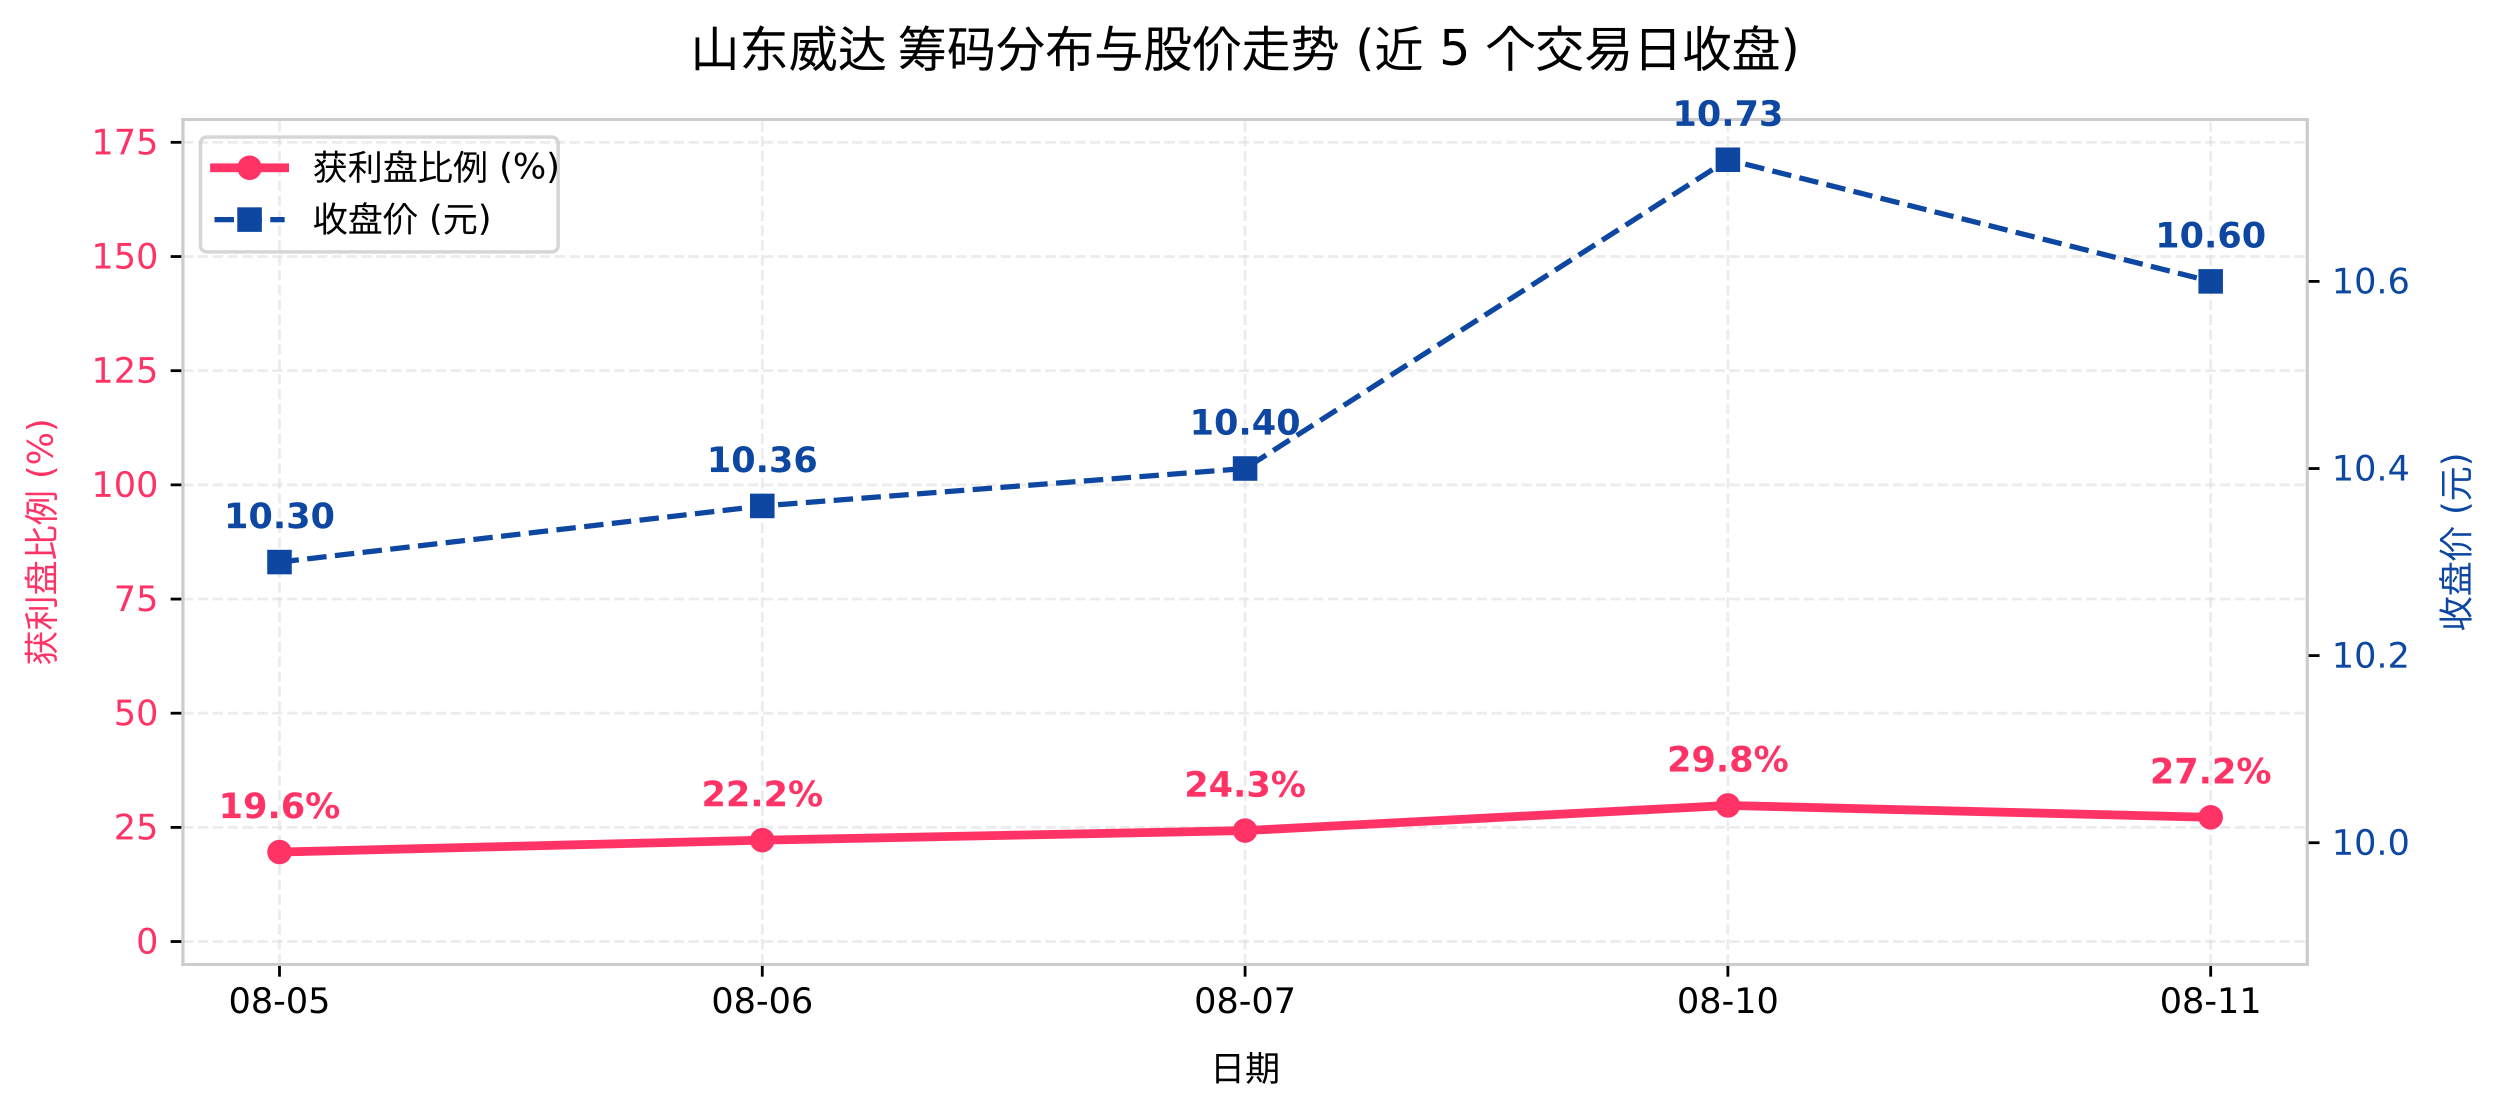
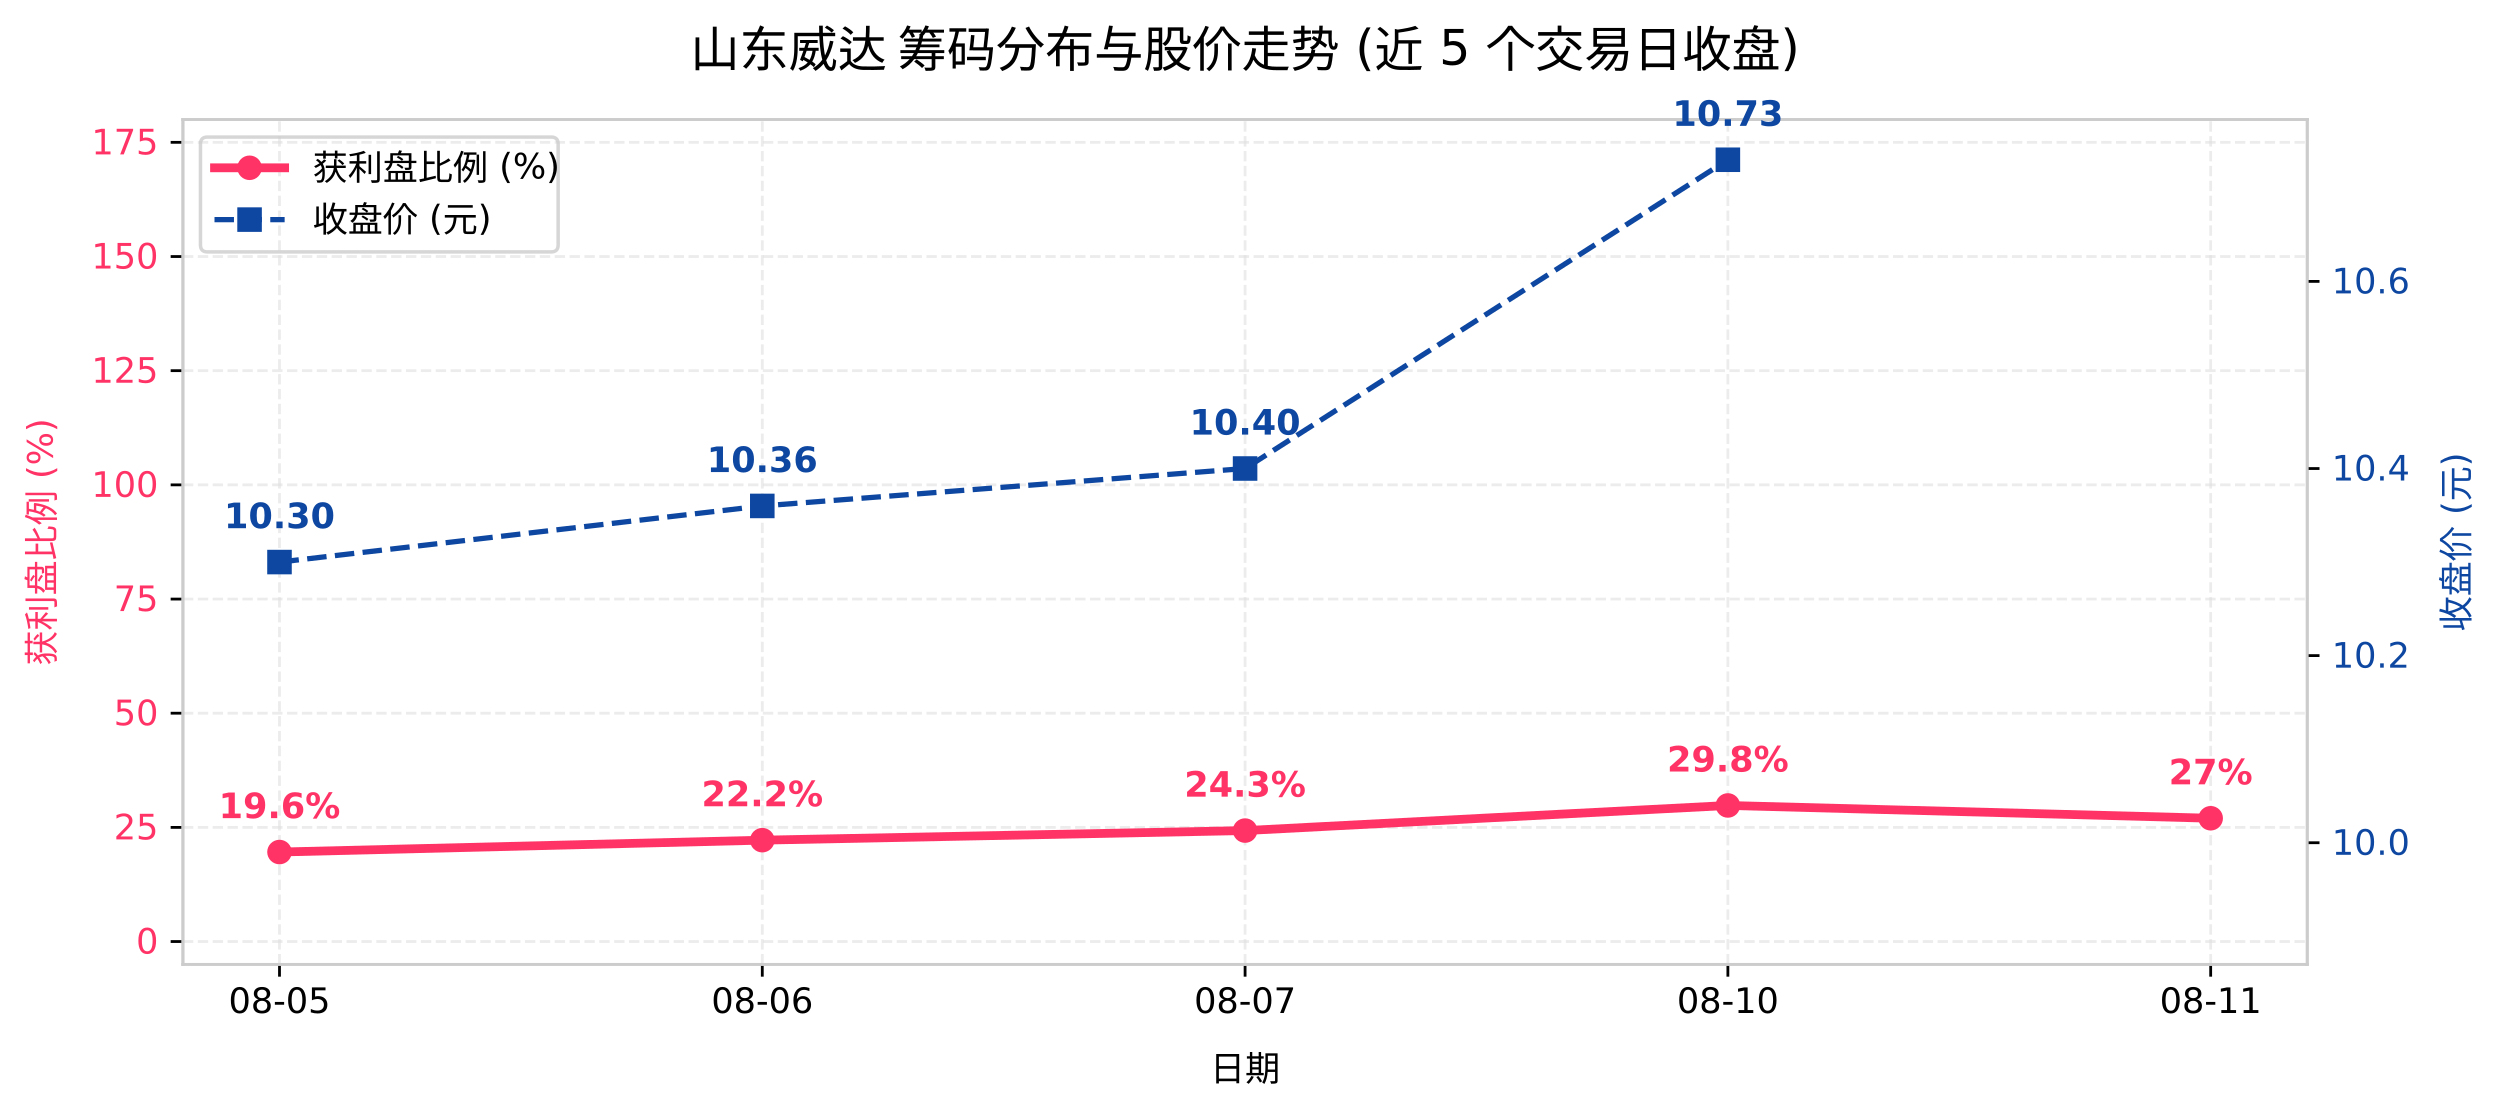
<svg xmlns="http://www.w3.org/2000/svg" xmlns:xlink="http://www.w3.org/1999/xlink" width="712.848pt" height="317.114pt" viewBox="0 0 712.848 317.114" version="1.1">
  <defs>
    <style type="text/css">*{stroke-linejoin: round; stroke-linecap: butt}</style>
  </defs>
  <g id="figure_1">
    <g id="patch_1">
      <path d="M 0 317.114  L 712.848 317.114  L 712.848 0  L 0 0  L 0 317.114  z " style="fill: none" />
    </g>
    <g id="axes_1">
      <g id="patch_2">
        <path d="M 52.163 274.983  L 657.883 274.983  L 657.883 34.08  L 52.163 34.08  L 52.163 274.983  z " style="fill: none" />
      </g>
      <g id="matplotlib.axis_1">
        <g id="xtick_1">
          <g id="line2d_1">
-             <path d="M 79.695 274.983  L 79.695 34.08  " clip-path="url(#p38be6f33c8)" style="fill: none; stroke-dasharray: 2.96,1.28; stroke-dashoffset: 0; stroke: #e0e0e0; stroke-opacity: 0.6; stroke-width: 0.8" />
+             <path d="M 79.695 274.983  L 79.695 34.08  " clip-path="url(#p481dbd5dae)" style="fill: none; stroke-dasharray: 2.96,1.28; stroke-dashoffset: 0; stroke: #e0e0e0; stroke-opacity: 0.6; stroke-width: 0.8" />
          </g>
          <g id="line2d_2">
            <defs>
-               <path id="m1085b98bb7" d="M 0 0  L 0 3.5  " style="stroke: #000000; stroke-width: 0.8" />
+               <path id="mb1a5112ac7" d="M 0 0  L 0 3.5  " style="stroke: #000000; stroke-width: 0.8" />
            </defs>
            <g>
-               <use xlink:href="#m1085b98bb7" x="79.695" y="274.983" style="stroke: #000000; stroke-width: 0.8" />
+               <use xlink:href="#mb1a5112ac7" x="79.695" y="274.983" style="stroke: #000000; stroke-width: 0.8" />
            </g>
          </g>
          <g id="text_1">
            <text style="font: 10px 'WenQuanYi Zen Hei', 'DejaVu Sans', 'Arial', sans-serif; text-anchor: middle" x="79.695" y="288.839" transform="rotate(-0 79.69523 288.8391)">08-05</text>
          </g>
        </g>
        <g id="xtick_2">
          <g id="line2d_3">
-             <path d="M 217.359 274.983  L 217.359 34.08  " clip-path="url(#p38be6f33c8)" style="fill: none; stroke-dasharray: 2.96,1.28; stroke-dashoffset: 0; stroke: #e0e0e0; stroke-opacity: 0.6; stroke-width: 0.8" />
+             <path d="M 217.359 274.983  L 217.359 34.08  " clip-path="url(#p481dbd5dae)" style="fill: none; stroke-dasharray: 2.96,1.28; stroke-dashoffset: 0; stroke: #e0e0e0; stroke-opacity: 0.6; stroke-width: 0.8" />
          </g>
          <g id="line2d_4">
            <g>
-               <use xlink:href="#m1085b98bb7" x="217.359" y="274.983" style="stroke: #000000; stroke-width: 0.8" />
+               <use xlink:href="#mb1a5112ac7" x="217.359" y="274.983" style="stroke: #000000; stroke-width: 0.8" />
            </g>
          </g>
          <g id="text_2">
            <text style="font: 10px 'WenQuanYi Zen Hei', 'DejaVu Sans', 'Arial', sans-serif; text-anchor: middle" x="217.359" y="288.839" transform="rotate(-0 217.3589 288.8391)">08-06</text>
          </g>
        </g>
        <g id="xtick_3">
          <g id="line2d_5">
-             <path d="M 355.022 274.983  L 355.022 34.08  " clip-path="url(#p38be6f33c8)" style="fill: none; stroke-dasharray: 2.96,1.28; stroke-dashoffset: 0; stroke: #e0e0e0; stroke-opacity: 0.6; stroke-width: 0.8" />
+             <path d="M 355.022 274.983  L 355.022 34.08  " clip-path="url(#p481dbd5dae)" style="fill: none; stroke-dasharray: 2.96,1.28; stroke-dashoffset: 0; stroke: #e0e0e0; stroke-opacity: 0.6; stroke-width: 0.8" />
          </g>
          <g id="line2d_6">
            <g>
-               <use xlink:href="#m1085b98bb7" x="355.022" y="274.983" style="stroke: #000000; stroke-width: 0.8" />
+               <use xlink:href="#mb1a5112ac7" x="355.022" y="274.983" style="stroke: #000000; stroke-width: 0.8" />
            </g>
          </g>
          <g id="text_3">
            <text style="font: 10px 'WenQuanYi Zen Hei', 'DejaVu Sans', 'Arial', sans-serif; text-anchor: middle" x="355.022" y="288.839" transform="rotate(-0 355.0225 288.8391)">08-07</text>
          </g>
        </g>
        <g id="xtick_4">
          <g id="line2d_7">
-             <path d="M 492.686 274.983  L 492.686 34.08  " clip-path="url(#p38be6f33c8)" style="fill: none; stroke-dasharray: 2.96,1.28; stroke-dashoffset: 0; stroke: #e0e0e0; stroke-opacity: 0.6; stroke-width: 0.8" />
+             <path d="M 492.686 274.983  L 492.686 34.08  " clip-path="url(#p481dbd5dae)" style="fill: none; stroke-dasharray: 2.96,1.28; stroke-dashoffset: 0; stroke: #e0e0e0; stroke-opacity: 0.6; stroke-width: 0.8" />
          </g>
          <g id="line2d_8">
            <g>
-               <use xlink:href="#m1085b98bb7" x="492.686" y="274.983" style="stroke: #000000; stroke-width: 0.8" />
+               <use xlink:href="#mb1a5112ac7" x="492.686" y="274.983" style="stroke: #000000; stroke-width: 0.8" />
            </g>
          </g>
          <g id="text_4">
            <text style="font: 10px 'WenQuanYi Zen Hei', 'DejaVu Sans', 'Arial', sans-serif; text-anchor: middle" x="492.686" y="288.839" transform="rotate(-0 492.6861 288.8391)">08-10</text>
          </g>
        </g>
        <g id="xtick_5">
          <g id="line2d_9">
-             <path d="M 630.35 274.983  L 630.35 34.08  " clip-path="url(#p38be6f33c8)" style="fill: none; stroke-dasharray: 2.96,1.28; stroke-dashoffset: 0; stroke: #e0e0e0; stroke-opacity: 0.6; stroke-width: 0.8" />
+             <path d="M 630.35 274.983  L 630.35 34.08  " clip-path="url(#p481dbd5dae)" style="fill: none; stroke-dasharray: 2.96,1.28; stroke-dashoffset: 0; stroke: #e0e0e0; stroke-opacity: 0.6; stroke-width: 0.8" />
          </g>
          <g id="line2d_10">
            <g>
-               <use xlink:href="#m1085b98bb7" x="630.35" y="274.983" style="stroke: #000000; stroke-width: 0.8" />
+               <use xlink:href="#mb1a5112ac7" x="630.35" y="274.983" style="stroke: #000000; stroke-width: 0.8" />
            </g>
          </g>
          <g id="text_5">
            <text style="font: 10px 'WenQuanYi Zen Hei', 'DejaVu Sans', 'Arial', sans-serif; text-anchor: middle" x="630.35" y="288.839" transform="rotate(-0 630.3498 288.8391)">08-11</text>
          </g>
        </g>
        <g id="text_6">
          <text style="font: 10px 'WenQuanYi Zen Hei', 'DejaVu Sans', 'Arial', sans-serif; text-anchor: middle" x="355.022" y="308.253" transform="rotate(-0 355.0225 308.2531)">日期</text>
        </g>
      </g>
      <g id="matplotlib.axis_2">
        <g id="ytick_1">
          <g id="line2d_11">
-             <path d="M 52.163 268.472  L 657.883 268.472  " clip-path="url(#p38be6f33c8)" style="fill: none; stroke-dasharray: 2.96,1.28; stroke-dashoffset: 0; stroke: #e0e0e0; stroke-opacity: 0.6; stroke-width: 0.8" />
+             <path d="M 52.163 268.472  L 657.883 268.472  " clip-path="url(#p481dbd5dae)" style="fill: none; stroke-dasharray: 2.96,1.28; stroke-dashoffset: 0; stroke: #e0e0e0; stroke-opacity: 0.6; stroke-width: 0.8" />
          </g>
          <g id="line2d_12">
            <defs>
-               <path id="m3b15d370ad" d="M 0 0  L -3.5 0  " style="stroke: #000000; stroke-width: 0.8" />
+               <path id="ma42d5fa226" d="M 0 0  L -3.5 0  " style="stroke: #000000; stroke-width: 0.8" />
            </defs>
            <g>
-               <use xlink:href="#m3b15d370ad" x="52.163" y="268.472" style="stroke: #000000; stroke-width: 0.8" />
+               <use xlink:href="#ma42d5fa226" x="52.163" y="268.472" style="stroke: #000000; stroke-width: 0.8" />
            </g>
          </g>
          <g id="text_7">
            <text style="fill: #ff3366; font: 10px 'WenQuanYi Zen Hei', 'DejaVu Sans', 'Arial', sans-serif; text-anchor: end" x="45.163" y="271.9" transform="rotate(-0 45.1625 271.9001)">0</text>
          </g>
        </g>
        <g id="ytick_2">
          <g id="line2d_13">
-             <path d="M 52.163 235.918  L 657.883 235.918  " clip-path="url(#p38be6f33c8)" style="fill: none; stroke-dasharray: 2.96,1.28; stroke-dashoffset: 0; stroke: #e0e0e0; stroke-opacity: 0.6; stroke-width: 0.8" />
+             <path d="M 52.163 235.918  L 657.883 235.918  " clip-path="url(#p481dbd5dae)" style="fill: none; stroke-dasharray: 2.96,1.28; stroke-dashoffset: 0; stroke: #e0e0e0; stroke-opacity: 0.6; stroke-width: 0.8" />
          </g>
          <g id="line2d_14">
            <g>
-               <use xlink:href="#m3b15d370ad" x="52.163" y="235.918" style="stroke: #000000; stroke-width: 0.8" />
+               <use xlink:href="#ma42d5fa226" x="52.163" y="235.918" style="stroke: #000000; stroke-width: 0.8" />
            </g>
          </g>
          <g id="text_8">
            <text style="fill: #ff3366; font: 10px 'WenQuanYi Zen Hei', 'DejaVu Sans', 'Arial', sans-serif; text-anchor: end" x="45.163" y="239.346" transform="rotate(-0 45.1625 239.3457)">25</text>
          </g>
        </g>
        <g id="ytick_3">
          <g id="line2d_15">
-             <path d="M 52.163 203.363  L 657.883 203.363  " clip-path="url(#p38be6f33c8)" style="fill: none; stroke-dasharray: 2.96,1.28; stroke-dashoffset: 0; stroke: #e0e0e0; stroke-opacity: 0.6; stroke-width: 0.8" />
+             <path d="M 52.163 203.363  L 657.883 203.363  " clip-path="url(#p481dbd5dae)" style="fill: none; stroke-dasharray: 2.96,1.28; stroke-dashoffset: 0; stroke: #e0e0e0; stroke-opacity: 0.6; stroke-width: 0.8" />
          </g>
          <g id="line2d_16">
            <g>
-               <use xlink:href="#m3b15d370ad" x="52.163" y="203.363" style="stroke: #000000; stroke-width: 0.8" />
+               <use xlink:href="#ma42d5fa226" x="52.163" y="203.363" style="stroke: #000000; stroke-width: 0.8" />
            </g>
          </g>
          <g id="text_9">
            <text style="fill: #ff3366; font: 10px 'WenQuanYi Zen Hei', 'DejaVu Sans', 'Arial', sans-serif; text-anchor: end" x="45.163" y="206.791" transform="rotate(-0 45.1625 206.7913)">50</text>
          </g>
        </g>
        <g id="ytick_4">
          <g id="line2d_17">
-             <path d="M 52.163 170.809  L 657.883 170.809  " clip-path="url(#p38be6f33c8)" style="fill: none; stroke-dasharray: 2.96,1.28; stroke-dashoffset: 0; stroke: #e0e0e0; stroke-opacity: 0.6; stroke-width: 0.8" />
+             <path d="M 52.163 170.809  L 657.883 170.809  " clip-path="url(#p481dbd5dae)" style="fill: none; stroke-dasharray: 2.96,1.28; stroke-dashoffset: 0; stroke: #e0e0e0; stroke-opacity: 0.6; stroke-width: 0.8" />
          </g>
          <g id="line2d_18">
            <g>
-               <use xlink:href="#m3b15d370ad" x="52.163" y="170.809" style="stroke: #000000; stroke-width: 0.8" />
+               <use xlink:href="#ma42d5fa226" x="52.163" y="170.809" style="stroke: #000000; stroke-width: 0.8" />
            </g>
          </g>
          <g id="text_10">
            <text style="fill: #ff3366; font: 10px 'WenQuanYi Zen Hei', 'DejaVu Sans', 'Arial', sans-serif; text-anchor: end" x="45.163" y="174.237" transform="rotate(-0 45.1625 174.2369)">75</text>
          </g>
        </g>
        <g id="ytick_5">
          <g id="line2d_19">
-             <path d="M 52.163 138.254  L 657.883 138.254  " clip-path="url(#p38be6f33c8)" style="fill: none; stroke-dasharray: 2.96,1.28; stroke-dashoffset: 0; stroke: #e0e0e0; stroke-opacity: 0.6; stroke-width: 0.8" />
+             <path d="M 52.163 138.254  L 657.883 138.254  " clip-path="url(#p481dbd5dae)" style="fill: none; stroke-dasharray: 2.96,1.28; stroke-dashoffset: 0; stroke: #e0e0e0; stroke-opacity: 0.6; stroke-width: 0.8" />
          </g>
          <g id="line2d_20">
            <g>
-               <use xlink:href="#m3b15d370ad" x="52.163" y="138.254" style="stroke: #000000; stroke-width: 0.8" />
+               <use xlink:href="#ma42d5fa226" x="52.163" y="138.254" style="stroke: #000000; stroke-width: 0.8" />
            </g>
          </g>
          <g id="text_11">
            <text style="fill: #ff3366; font: 10px 'WenQuanYi Zen Hei', 'DejaVu Sans', 'Arial', sans-serif; text-anchor: end" x="45.163" y="141.682" transform="rotate(-0 45.1625 141.6825)">100</text>
          </g>
        </g>
        <g id="ytick_6">
          <g id="line2d_21">
-             <path d="M 52.163 105.7  L 657.883 105.7  " clip-path="url(#p38be6f33c8)" style="fill: none; stroke-dasharray: 2.96,1.28; stroke-dashoffset: 0; stroke: #e0e0e0; stroke-opacity: 0.6; stroke-width: 0.8" />
+             <path d="M 52.163 105.7  L 657.883 105.7  " clip-path="url(#p481dbd5dae)" style="fill: none; stroke-dasharray: 2.96,1.28; stroke-dashoffset: 0; stroke: #e0e0e0; stroke-opacity: 0.6; stroke-width: 0.8" />
          </g>
          <g id="line2d_22">
            <g>
-               <use xlink:href="#m3b15d370ad" x="52.163" y="105.7" style="stroke: #000000; stroke-width: 0.8" />
+               <use xlink:href="#ma42d5fa226" x="52.163" y="105.7" style="stroke: #000000; stroke-width: 0.8" />
            </g>
          </g>
          <g id="text_12">
            <text style="fill: #ff3366; font: 10px 'WenQuanYi Zen Hei', 'DejaVu Sans', 'Arial', sans-serif; text-anchor: end" x="45.163" y="109.128" transform="rotate(-0 45.1625 109.1281)">125</text>
          </g>
        </g>
        <g id="ytick_7">
          <g id="line2d_23">
-             <path d="M 52.163 73.146  L 657.883 73.146  " clip-path="url(#p38be6f33c8)" style="fill: none; stroke-dasharray: 2.96,1.28; stroke-dashoffset: 0; stroke: #e0e0e0; stroke-opacity: 0.6; stroke-width: 0.8" />
+             <path d="M 52.163 73.146  L 657.883 73.146  " clip-path="url(#p481dbd5dae)" style="fill: none; stroke-dasharray: 2.96,1.28; stroke-dashoffset: 0; stroke: #e0e0e0; stroke-opacity: 0.6; stroke-width: 0.8" />
          </g>
          <g id="line2d_24">
            <g>
-               <use xlink:href="#m3b15d370ad" x="52.163" y="73.146" style="stroke: #000000; stroke-width: 0.8" />
+               <use xlink:href="#ma42d5fa226" x="52.163" y="73.146" style="stroke: #000000; stroke-width: 0.8" />
            </g>
          </g>
          <g id="text_13">
            <text style="fill: #ff3366; font: 10px 'WenQuanYi Zen Hei', 'DejaVu Sans', 'Arial', sans-serif; text-anchor: end" x="45.163" y="76.574" transform="rotate(-0 45.1625 76.57371)">150</text>
          </g>
        </g>
        <g id="ytick_8">
          <g id="line2d_25">
-             <path d="M 52.163 40.591  L 657.883 40.591  " clip-path="url(#p38be6f33c8)" style="fill: none; stroke-dasharray: 2.96,1.28; stroke-dashoffset: 0; stroke: #e0e0e0; stroke-opacity: 0.6; stroke-width: 0.8" />
+             <path d="M 52.163 40.591  L 657.883 40.591  " clip-path="url(#p481dbd5dae)" style="fill: none; stroke-dasharray: 2.96,1.28; stroke-dashoffset: 0; stroke: #e0e0e0; stroke-opacity: 0.6; stroke-width: 0.8" />
          </g>
          <g id="line2d_26">
            <g>
-               <use xlink:href="#m3b15d370ad" x="52.163" y="40.591" style="stroke: #000000; stroke-width: 0.8" />
+               <use xlink:href="#ma42d5fa226" x="52.163" y="40.591" style="stroke: #000000; stroke-width: 0.8" />
            </g>
          </g>
          <g id="text_14">
            <text style="fill: #ff3366; font: 10px 'WenQuanYi Zen Hei', 'DejaVu Sans', 'Arial', sans-serif; text-anchor: end" x="45.163" y="44.019" transform="rotate(-0 45.1625 44.01932)">175</text>
          </g>
        </g>
        <g id="text_15">
          <text style="fill: #ff3366; font: 10px 'WenQuanYi Zen Hei', 'DejaVu Sans', 'Arial', sans-serif; text-anchor: middle" x="15.463" y="154.532" transform="rotate(-90 15.4625 154.5316)">获利盘比例 (%)</text>
        </g>
      </g>
      <g id="line2d_27">
-         <path d="M 79.695 242.949  L 217.359 239.564  L 355.022 236.829  L 492.686 229.667  L 630.35 233.053  " clip-path="url(#p38be6f33c8)" style="fill: none; stroke: #ff3366; stroke-width: 2.5; stroke-linecap: square" />
+         <path d="M 79.695 242.949  L 217.359 239.564  L 355.022 236.829  L 492.686 229.667  L 630.35 233.313  " clip-path="url(#p481dbd5dae)" style="fill: none; stroke: #ff3366; stroke-width: 2.5; stroke-linecap: square" />
        <defs>
-           <path id="meeb7e7c93b" d="M 0 3  C 0.796 3 1.559 2.684 2.121 2.121  C 2.684 1.559 3 0.796 3 0  C 3 -0.796 2.684 -1.559 2.121 -2.121  C 1.559 -2.684 0.796 -3 0 -3  C -0.796 -3 -1.559 -2.684 -2.121 -2.121  C -2.684 -1.559 -3 -0.796 -3 0  C -3 0.796 -2.684 1.559 -2.121 2.121  C -1.559 2.684 -0.796 3 0 3  z " style="stroke: #ff3366" />
+           <path id="m1451a04b57" d="M 0 3  C 0.796 3 1.559 2.684 2.121 2.121  C 2.684 1.559 3 0.796 3 0  C 3 -0.796 2.684 -1.559 2.121 -2.121  C 1.559 -2.684 0.796 -3 0 -3  C -0.796 -3 -1.559 -2.684 -2.121 -2.121  C -2.684 -1.559 -3 -0.796 -3 0  C -3 0.796 -2.684 1.559 -2.121 2.121  C -1.559 2.684 -0.796 3 0 3  z " style="stroke: #ff3366" />
        </defs>
-         <g clip-path="url(#p38be6f33c8)">
-           <use xlink:href="#meeb7e7c93b" x="79.695" y="242.949" style="fill: #ff3366; stroke: #ff3366" />
-           <use xlink:href="#meeb7e7c93b" x="217.359" y="239.564" style="fill: #ff3366; stroke: #ff3366" />
-           <use xlink:href="#meeb7e7c93b" x="355.022" y="236.829" style="fill: #ff3366; stroke: #ff3366" />
-           <use xlink:href="#meeb7e7c93b" x="492.686" y="229.667" style="fill: #ff3366; stroke: #ff3366" />
-           <use xlink:href="#meeb7e7c93b" x="630.35" y="233.053" style="fill: #ff3366; stroke: #ff3366" />
+         <g clip-path="url(#p481dbd5dae)">
+           <use xlink:href="#m1451a04b57" x="79.695" y="242.949" style="fill: #ff3366; stroke: #ff3366" />
+           <use xlink:href="#m1451a04b57" x="217.359" y="239.564" style="fill: #ff3366; stroke: #ff3366" />
+           <use xlink:href="#m1451a04b57" x="355.022" y="236.829" style="fill: #ff3366; stroke: #ff3366" />
+           <use xlink:href="#m1451a04b57" x="492.686" y="229.667" style="fill: #ff3366; stroke: #ff3366" />
+           <use xlink:href="#m1451a04b57" x="630.35" y="233.313" style="fill: #ff3366; stroke: #ff3366" />
        </g>
      </g>
      <g id="patch_3">
        <path d="M 52.163 274.983  L 52.163 34.08  " style="fill: none; stroke: #cccccc; stroke-width: 0.8; stroke-linejoin: miter; stroke-linecap: square" />
      </g>
      <g id="patch_4">
        <path d="M 657.883 274.983  L 657.883 34.08  " style="fill: none; stroke: #cccccc; stroke-width: 0.8; stroke-linejoin: miter; stroke-linecap: square" />
      </g>
      <g id="patch_5">
        <path d="M 52.163 274.983  L 657.883 274.983  " style="fill: none; stroke: #cccccc; stroke-width: 0.8; stroke-linejoin: miter; stroke-linecap: square" />
      </g>
      <g id="patch_6">
        <path d="M 52.163 34.08  L 657.883 34.08  " style="fill: none; stroke: #cccccc; stroke-width: 0.8; stroke-linejoin: miter; stroke-linecap: square" />
      </g>
      <g id="text_16">
        <text style="fill: #ff3366; font: 700 10px 'WenQuanYi Zen Hei', 'DejaVu Sans', 'Arial', sans-serif; text-anchor: middle" x="79.695" y="233.288" transform="rotate(-0 79.69523 233.2884)">19.6%</text>
      </g>
      <g id="text_17">
        <text style="fill: #ff3366; font: 700 10px 'WenQuanYi Zen Hei', 'DejaVu Sans', 'Arial', sans-serif; text-anchor: middle" x="217.359" y="229.903" transform="rotate(-0 217.3589 229.9027)">22.2%</text>
      </g>
      <g id="text_18">
        <text style="fill: #ff3366; font: 700 10px 'WenQuanYi Zen Hei', 'DejaVu Sans', 'Arial', sans-serif; text-anchor: middle" x="355.022" y="227.168" transform="rotate(-0 355.0225 227.1681)">24.3%</text>
      </g>
      <g id="text_19">
        <text style="fill: #ff3366; font: 700 10px 'WenQuanYi Zen Hei', 'DejaVu Sans', 'Arial', sans-serif; text-anchor: middle" x="492.686" y="220.006" transform="rotate(-0 492.6861 220.0062)">29.8%</text>
      </g>
      <g id="text_20">
-         <text style="fill: #ff3366; font: 700 10px 'WenQuanYi Zen Hei', 'DejaVu Sans', 'Arial', sans-serif; text-anchor: middle" x="630.35" y="223.392" transform="rotate(-0 630.3498 223.3918)">27.2%</text>
+         <text style="fill: #ff3366; font: 700 10px 'WenQuanYi Zen Hei', 'DejaVu Sans', 'Arial', sans-serif; text-anchor: middle" x="630.35" y="223.652" transform="rotate(-0 630.3498 223.6523)">27%</text>
      </g>
      <g id="legend_1">
        <g id="patch_7">
          <path d="M 59.163 71.829  L 157.15 71.829  Q 159.15 71.829 159.15 69.829  L 159.15 41.08  Q 159.15 39.08 157.15 39.08  L 59.163 39.08  Q 57.163 39.08 57.163 41.08  L 57.163 69.829  Q 57.163 71.829 59.163 71.829  L 59.163 71.829  z " style="fill: none; opacity: 0.8; stroke: #cccccc; stroke-linejoin: miter" />
        </g>
        <g id="line2d_28">
          <path d="M 61.163 47.843  L 71.162 47.843  L 81.162 47.843  " style="fill: none; stroke: #ff3366; stroke-width: 2.5; stroke-linecap: square" />
          <g>
-             <use xlink:href="#meeb7e7c93b" x="71.162" y="47.843" style="fill: #ff3366; stroke: #ff3366" />
+             <use xlink:href="#m1451a04b57" x="71.162" y="47.843" style="fill: #ff3366; stroke: #ff3366" />
          </g>
        </g>
        <g id="text_21">
          <text style="font: 10px 'WenQuanYi Zen Hei', 'DejaVu Sans', 'Arial', sans-serif; text-anchor: start" x="89.162" y="51.343" transform="rotate(-0 89.1625 51.34281)">获利盘比例 (%)</text>
        </g>
        <g id="line2d_29">
          <path d="M 61.163 62.619  L 71.162 62.619  L 81.162 62.619  " style="fill: none; stroke-dasharray: 5.55,2.4; stroke-dashoffset: 0; stroke: #0d47a1; stroke-width: 1.5" />
          <defs>
-             <path id="m425ab0cfdd" d="M -3 3  L 3 3  L 3 -3  L -3 -3  z " style="stroke: #0d47a1; stroke-linejoin: miter" />
+             <path id="m58ae5aaee4" d="M -3 3  L 3 3  L 3 -3  L -3 -3  z " style="stroke: #0d47a1; stroke-linejoin: miter" />
          </defs>
          <g>
-             <use xlink:href="#m425ab0cfdd" x="71.162" y="62.619" style="fill: #0d47a1; stroke: #0d47a1; stroke-linejoin: miter" />
+             <use xlink:href="#m58ae5aaee4" x="71.162" y="62.619" style="fill: #0d47a1; stroke: #0d47a1; stroke-linejoin: miter" />
          </g>
        </g>
        <g id="text_22">
          <text style="font: 10px 'WenQuanYi Zen Hei', 'DejaVu Sans', 'Arial', sans-serif; text-anchor: start" x="89.162" y="66.119" transform="rotate(-0 89.1625 66.11938)">收盘价 (元)</text>
        </g>
      </g>
    </g>
    <g id="axes_2">
      <g id="matplotlib.axis_3">
        <g id="ytick_9">
          <g id="line2d_30">
            <defs>
-               <path id="m8b6787afac" d="M 0 0  L 3.5 0  " style="stroke: #000000; stroke-width: 0.8" />
+               <path id="m7962339549" d="M 0 0  L 3.5 0  " style="stroke: #000000; stroke-width: 0.8" />
            </defs>
            <g>
-               <use xlink:href="#m8b6787afac" x="657.883" y="240.301" style="stroke: #000000; stroke-width: 0.8" />
+               <use xlink:href="#m7962339549" x="657.883" y="240.301" style="stroke: #000000; stroke-width: 0.8" />
            </g>
          </g>
          <g id="text_23">
            <text style="fill: #0d47a1; font: 10px 'WenQuanYi Zen Hei', 'DejaVu Sans', 'Arial', sans-serif; text-anchor: start" x="664.883" y="243.73" transform="rotate(-0 664.8825 243.7295)">10.0</text>
          </g>
        </g>
        <g id="ytick_10">
          <g id="line2d_31">
            <g>
-               <use xlink:href="#m8b6787afac" x="657.883" y="186.945" style="stroke: #000000; stroke-width: 0.8" />
+               <use xlink:href="#m7962339549" x="657.883" y="186.945" style="stroke: #000000; stroke-width: 0.8" />
            </g>
          </g>
          <g id="text_24">
            <text style="fill: #0d47a1; font: 10px 'WenQuanYi Zen Hei', 'DejaVu Sans', 'Arial', sans-serif; text-anchor: start" x="664.883" y="190.373" transform="rotate(-0 664.8825 190.3735)">10.2</text>
          </g>
        </g>
        <g id="ytick_11">
          <g id="line2d_32">
            <g>
-               <use xlink:href="#m8b6787afac" x="657.883" y="133.589" style="stroke: #000000; stroke-width: 0.8" />
+               <use xlink:href="#m7962339549" x="657.883" y="133.589" style="stroke: #000000; stroke-width: 0.8" />
            </g>
          </g>
          <g id="text_25">
            <text style="fill: #0d47a1; font: 10px 'WenQuanYi Zen Hei', 'DejaVu Sans', 'Arial', sans-serif; text-anchor: start" x="664.883" y="137.017" transform="rotate(-0 664.8825 137.0174)">10.4</text>
          </g>
        </g>
        <g id="ytick_12">
          <g id="line2d_33">
            <g>
-               <use xlink:href="#m8b6787afac" x="657.883" y="80.233" style="stroke: #000000; stroke-width: 0.8" />
+               <use xlink:href="#m7962339549" x="657.883" y="80.233" style="stroke: #000000; stroke-width: 0.8" />
            </g>
          </g>
          <g id="text_26">
            <text style="fill: #0d47a1; font: 10px 'WenQuanYi Zen Hei', 'DejaVu Sans', 'Arial', sans-serif; text-anchor: start" x="664.883" y="83.661" transform="rotate(-0 664.8825 83.66141)">10.6</text>
          </g>
        </g>
        <g id="text_27">
          <text style="fill: #0d47a1; font: 10px 'WenQuanYi Zen Hei', 'DejaVu Sans', 'Arial', sans-serif; text-anchor: middle" x="703.939" y="154.532" transform="rotate(-90 703.9388 154.5316)">收盘价 (元)</text>
        </g>
      </g>
      <g id="line2d_34">
-         <path d="M 79.695 160.267  L 217.359 144.261  L 355.022 133.589  L 492.686 45.552  L 630.35 80.233  " clip-path="url(#p38be6f33c8)" style="fill: none; stroke-dasharray: 5.55,2.4; stroke-dashoffset: 0; stroke: #0d47a1; stroke-width: 1.5" />
-         <g clip-path="url(#p38be6f33c8)">
-           <use xlink:href="#m425ab0cfdd" x="79.695" y="160.267" style="fill: #0d47a1; stroke: #0d47a1; stroke-linejoin: miter" />
-           <use xlink:href="#m425ab0cfdd" x="217.359" y="144.261" style="fill: #0d47a1; stroke: #0d47a1; stroke-linejoin: miter" />
-           <use xlink:href="#m425ab0cfdd" x="355.022" y="133.589" style="fill: #0d47a1; stroke: #0d47a1; stroke-linejoin: miter" />
-           <use xlink:href="#m425ab0cfdd" x="492.686" y="45.552" style="fill: #0d47a1; stroke: #0d47a1; stroke-linejoin: miter" />
-           <use xlink:href="#m425ab0cfdd" x="630.35" y="80.233" style="fill: #0d47a1; stroke: #0d47a1; stroke-linejoin: miter" />
+         <path d="M 79.695 160.267  L 217.359 144.261  L 355.022 133.589  L 492.686 45.552  " clip-path="url(#p481dbd5dae)" style="fill: none; stroke-dasharray: 5.55,2.4; stroke-dashoffset: 0; stroke: #0d47a1; stroke-width: 1.5" />
+         <g clip-path="url(#p481dbd5dae)">
+           <use xlink:href="#m58ae5aaee4" x="79.695" y="160.267" style="fill: #0d47a1; stroke: #0d47a1; stroke-linejoin: miter" />
+           <use xlink:href="#m58ae5aaee4" x="217.359" y="144.261" style="fill: #0d47a1; stroke: #0d47a1; stroke-linejoin: miter" />
+           <use xlink:href="#m58ae5aaee4" x="355.022" y="133.589" style="fill: #0d47a1; stroke: #0d47a1; stroke-linejoin: miter" />
+           <use xlink:href="#m58ae5aaee4" x="492.686" y="45.552" style="fill: #0d47a1; stroke: #0d47a1; stroke-linejoin: miter" />
        </g>
      </g>
      <g id="patch_8">
        <path d="M 52.163 274.983  L 52.163 34.08  " style="fill: none; stroke: #cccccc; stroke-width: 0.8; stroke-linejoin: miter; stroke-linecap: square" />
      </g>
      <g id="patch_9">
        <path d="M 657.883 274.983  L 657.883 34.08  " style="fill: none; stroke: #cccccc; stroke-width: 0.8; stroke-linejoin: miter; stroke-linecap: square" />
      </g>
      <g id="patch_10">
        <path d="M 52.163 274.983  L 657.883 274.983  " style="fill: none; stroke: #cccccc; stroke-width: 0.8; stroke-linejoin: miter; stroke-linecap: square" />
      </g>
      <g id="patch_11">
        <path d="M 52.163 34.08  L 657.883 34.08  " style="fill: none; stroke: #cccccc; stroke-width: 0.8; stroke-linejoin: miter; stroke-linecap: square" />
      </g>
      <g id="text_28">
        <text style="fill: #0d47a1; font: 700 10px 'WenQuanYi Zen Hei', 'DejaVu Sans', 'Arial', sans-serif; text-anchor: middle" x="79.695" y="150.606" transform="rotate(-0 79.69523 150.6064)">10.30</text>
      </g>
      <g id="text_29">
        <text style="fill: #0d47a1; font: 700 10px 'WenQuanYi Zen Hei', 'DejaVu Sans', 'Arial', sans-serif; text-anchor: middle" x="217.359" y="134.6" transform="rotate(-0 217.3589 134.5996)">10.36</text>
      </g>
      <g id="text_30">
        <text style="fill: #0d47a1; font: 700 10px 'WenQuanYi Zen Hei', 'DejaVu Sans', 'Arial', sans-serif; text-anchor: middle" x="355.022" y="123.928" transform="rotate(-0 355.0225 123.9284)">10.40</text>
      </g>
      <g id="text_31">
        <text style="fill: #0d47a1; font: 700 10px 'WenQuanYi Zen Hei', 'DejaVu Sans', 'Arial', sans-serif; text-anchor: middle" x="492.686" y="35.891" transform="rotate(-0 492.6861 35.89092)">10.73</text>
      </g>
      <g id="text_32">
-         <text style="fill: #0d47a1; font: 700 10px 'WenQuanYi Zen Hei', 'DejaVu Sans', 'Arial', sans-serif; text-anchor: middle" x="630.35" y="70.572" transform="rotate(-0 630.3498 70.57235)">10.60</text>
-       </g>
-       <g id="text_33">
        <text style="font: 14px 'WenQuanYi Zen Hei', 'DejaVu Sans', 'Arial', sans-serif; text-anchor: middle" x="355.022" y="19.08" transform="rotate(-0 355.0225 19.08031)">山东威达 筹码分布与股价走势 (近 5 个交易日收盘)</text>
      </g>
    </g>
  </g>
  <defs>
-     <clipPath id="p38be6f33c8">
+     <clipPath id="p481dbd5dae">
      <rect x="52.163" y="34.08" width="605.72" height="240.903" />
    </clipPath>
  </defs>
</svg>
